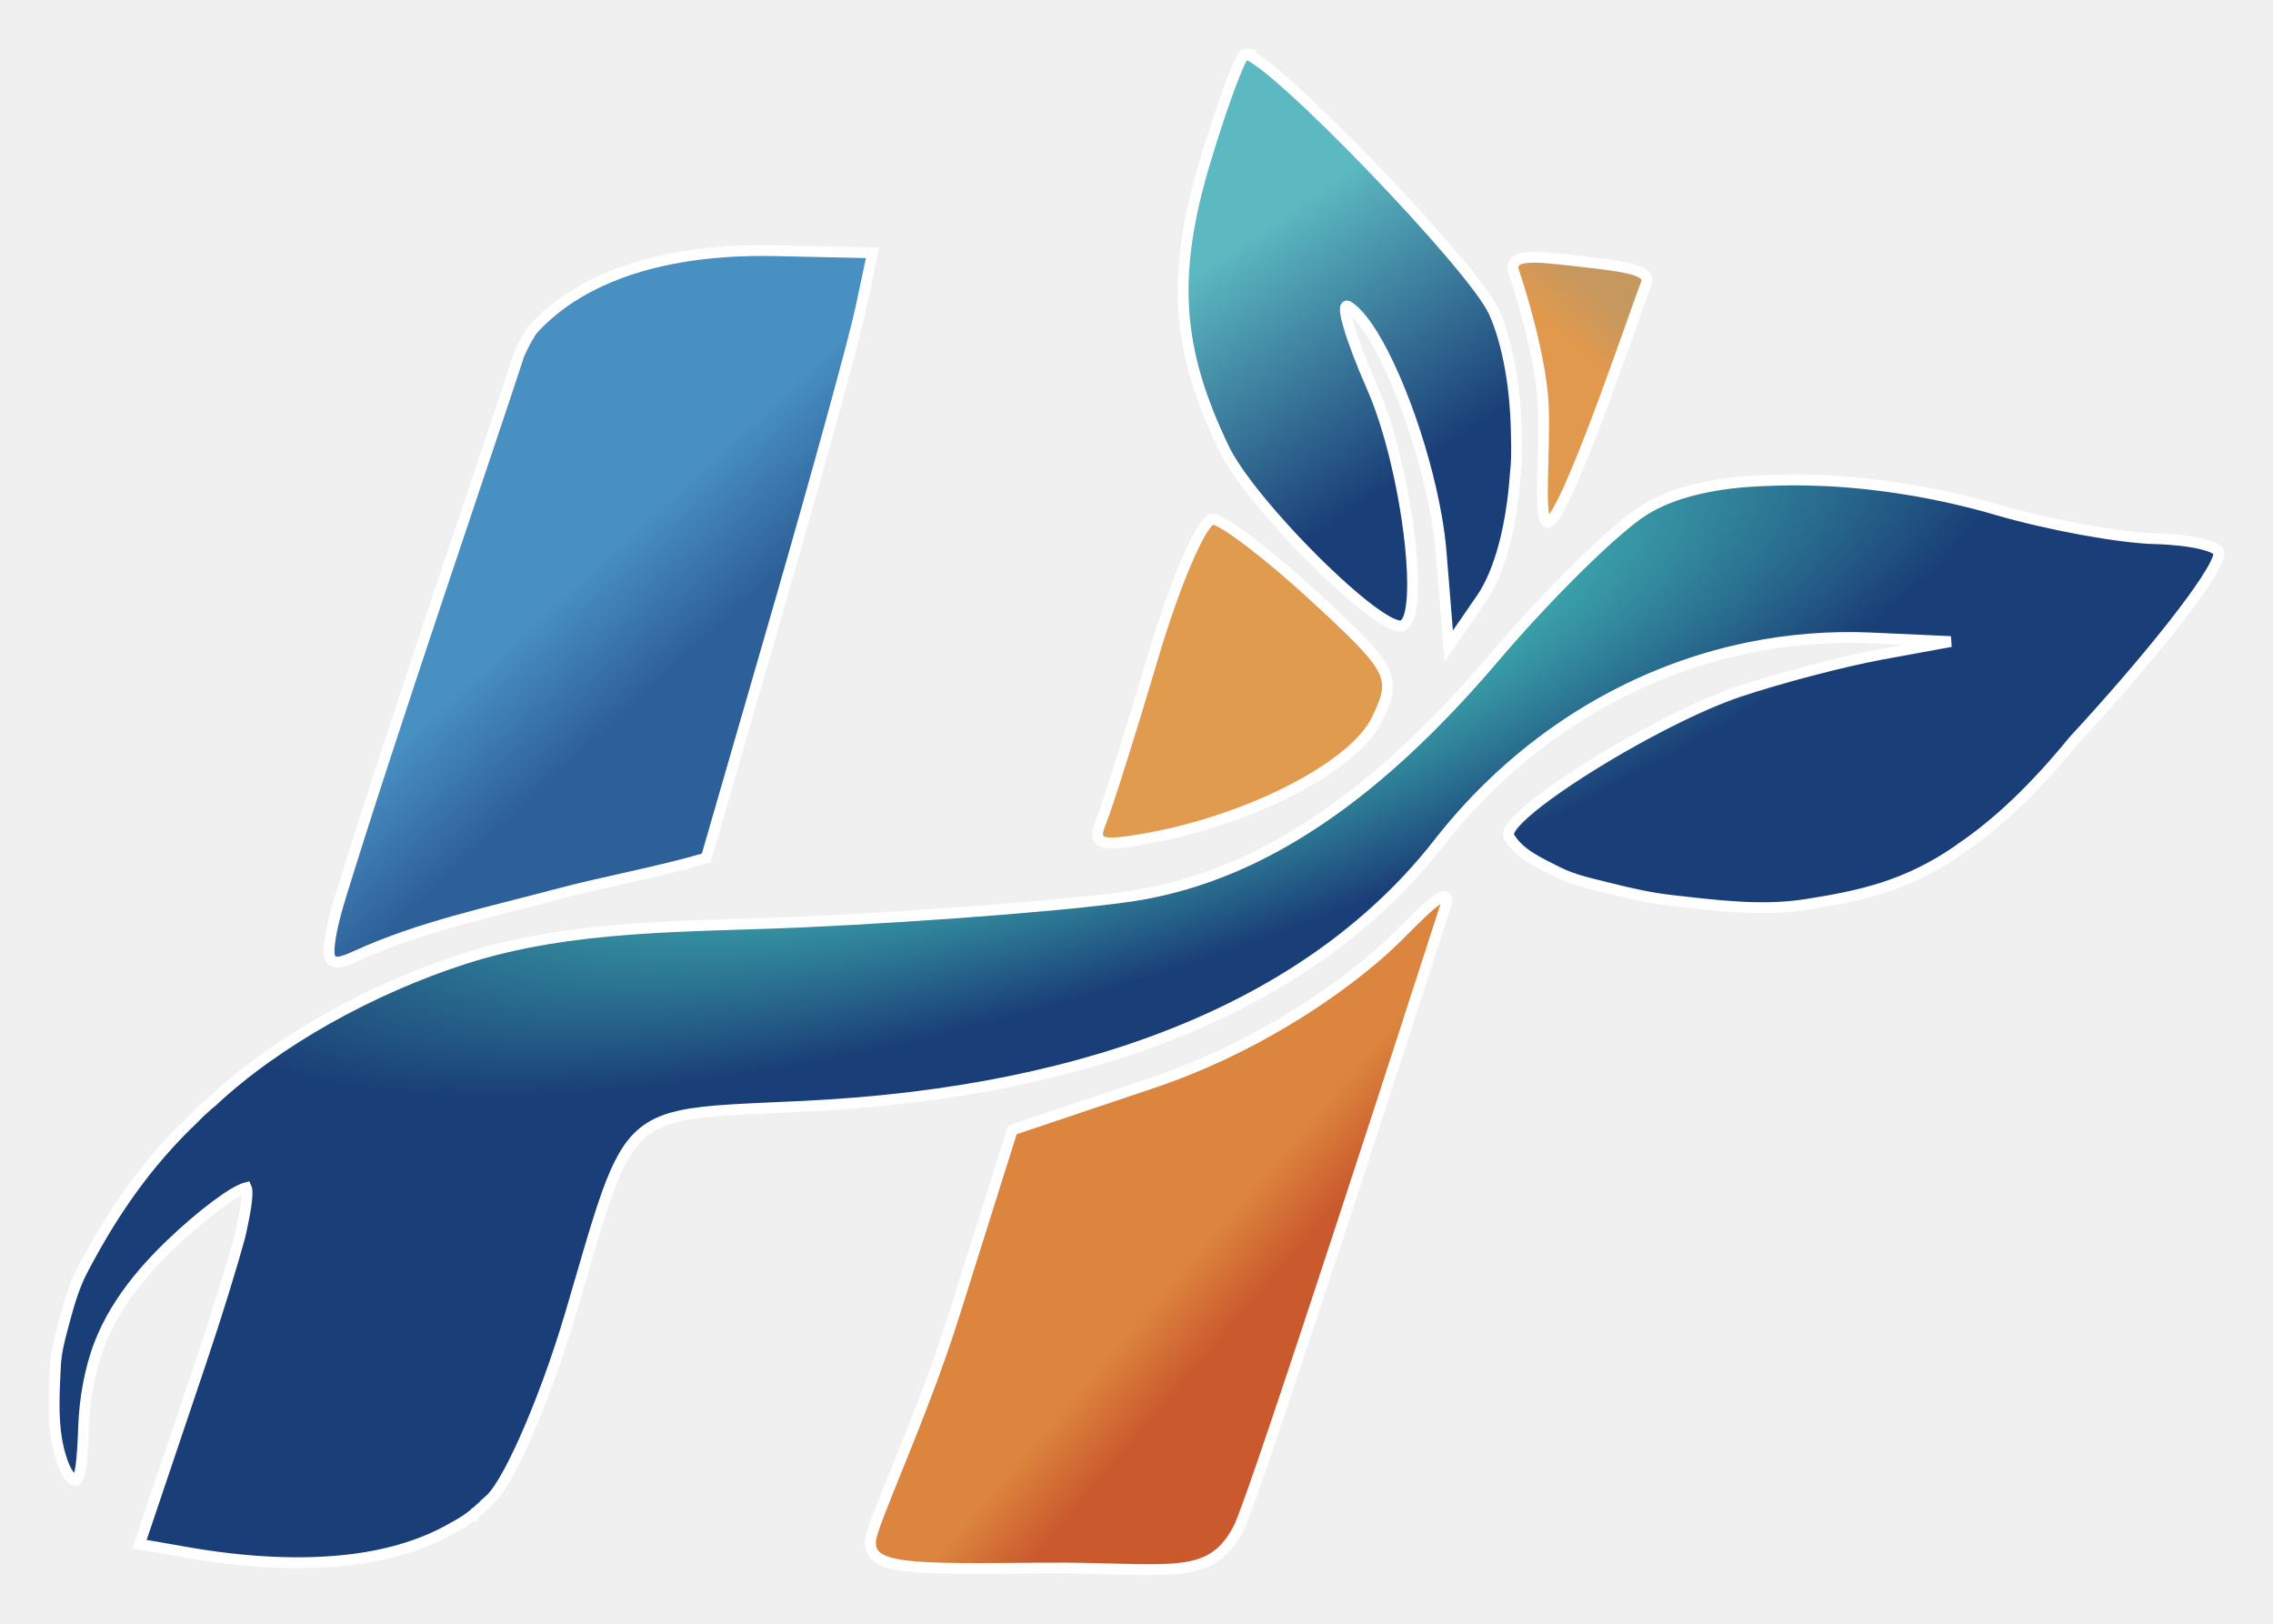
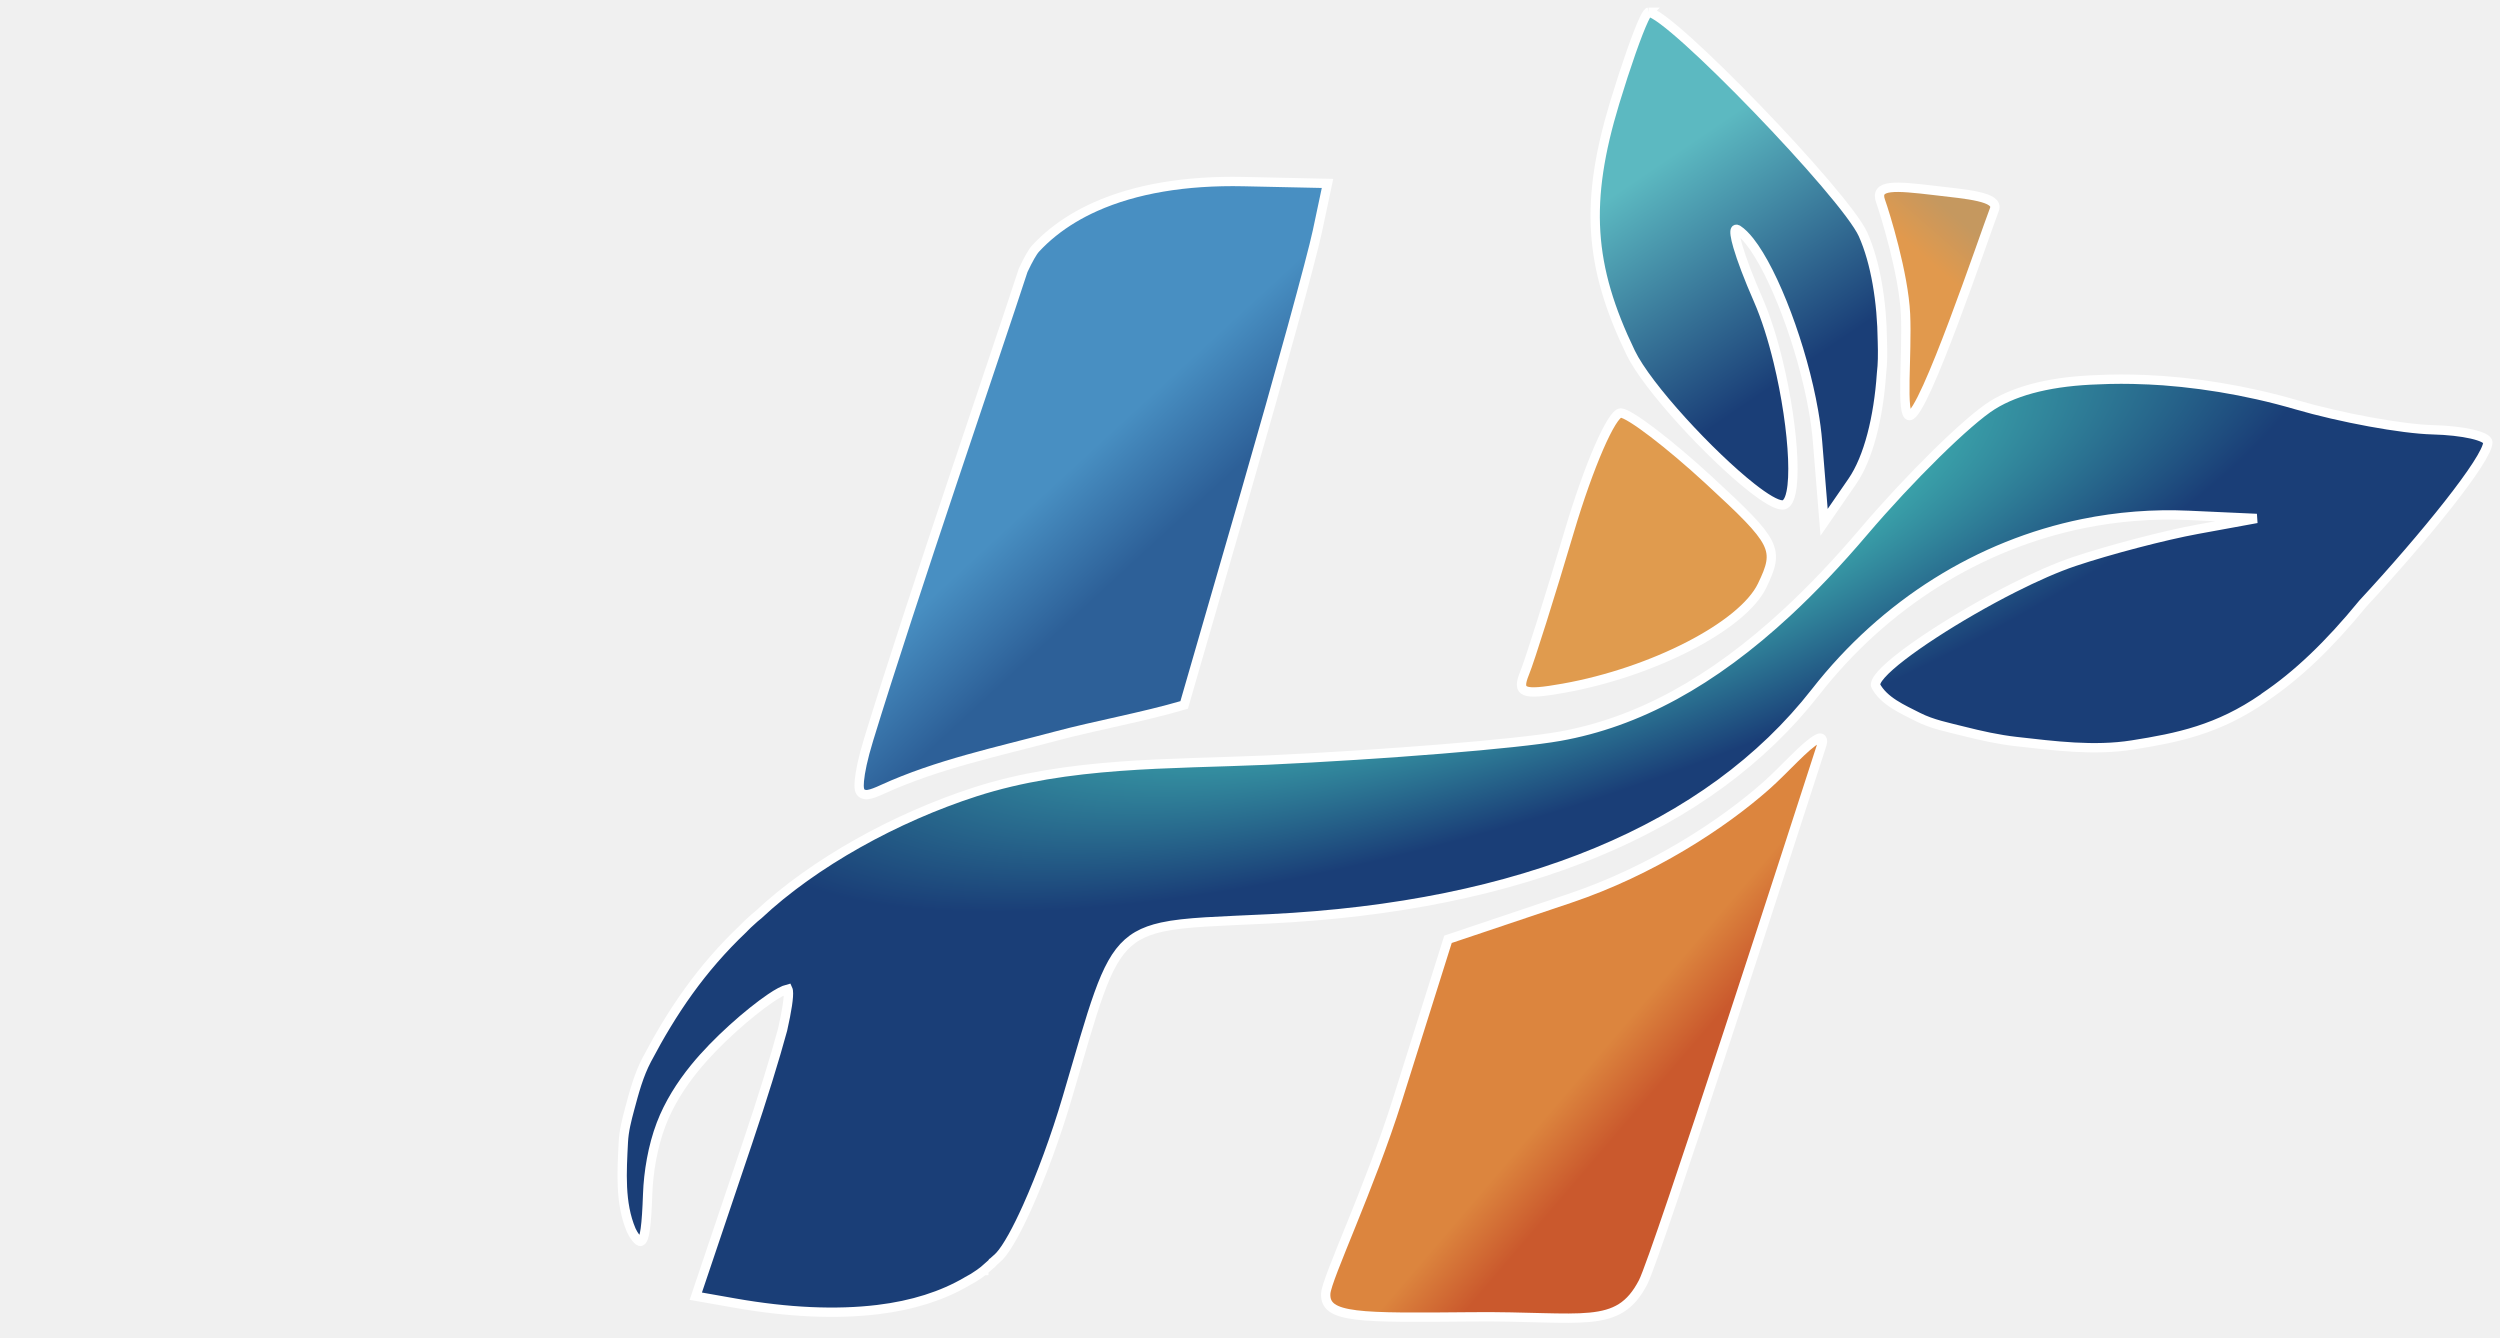
- <svg xmlns="http://www.w3.org/2000/svg" xmlns:xlink="http://www.w3.org/1999/xlink" width="210mm" height="150mm" viewBox="0 0 210 150" version="1.1" id="svg1" xml:space="preserve">
+ <svg xmlns="http://www.w3.org/2000/svg" xmlns:xlink="http://www.w3.org/1999/xlink" width="200mm" height="107mm" viewBox="0 0 200 107" version="1.1" id="svg1" xml:space="preserve">
  <defs id="defs1">
    <linearGradient id="linearGradient2">
      <stop style="stop-color:#1a3e77;stop-opacity:1;" offset="0.325" id="stop1" />
      <stop style="stop-color:#5cb9c1;stop-opacity:1;" offset="1" id="stop2" />
    </linearGradient>
    <linearGradient id="linearGradient208">
      <stop style="stop-color:#2d6098;stop-opacity:1;" offset="0" id="stop207" />
      <stop style="stop-color:#488fc2;stop-opacity:1;" offset="0.905" id="stop208" />
    </linearGradient>
    <linearGradient id="linearGradient204">
      <stop style="stop-color:#40b4b3;stop-opacity:1;" offset="0.421" id="stop204" />
      <stop style="stop-color:#1a3e77;stop-opacity:1;" offset="1" id="stop205" />
    </linearGradient>
    <linearGradient id="linearGradient148">
      <stop style="stop-color:#c5985f;stop-opacity:1;" offset="0" id="stop148" />
      <stop style="stop-color:#e1994d;stop-opacity:1;" offset="1" id="stop149" />
    </linearGradient>
    <linearGradient id="linearGradient145">
      <stop style="stop-color:#dc853e;stop-opacity:1;" offset="0" id="stop144" />
      <stop style="stop-color:#ca592d;stop-opacity:1;" offset="0.494" id="stop145" />
    </linearGradient>
    <linearGradient id="linearGradient131">
      <stop style="stop-color:#294466;stop-opacity:1;" offset="0" id="stop132" />
      <stop style="stop-color:#408bc4;stop-opacity:1" offset="1" id="stop133" />
    </linearGradient>
    <linearGradient xlink:href="#linearGradient131" id="linearGradient133" x1="77.123" y1="215.936" x2="62.03" y2="177.421" gradientUnits="userSpaceOnUse" />
    <linearGradient xlink:href="#linearGradient145" id="linearGradient144" gradientUnits="userSpaceOnUse" x1="103.904" y1="206.027" x2="110.616" y2="211.541" />
    <linearGradient xlink:href="#linearGradient2" id="linearGradient146" gradientUnits="userSpaceOnUse" x1="79.939" y1="201.531" x2="66.254" y2="182.241" />
    <linearGradient xlink:href="#linearGradient208" id="linearGradient147" gradientUnits="userSpaceOnUse" x1="70.867" y1="179.869" x2="65.342" y2="174.109" />
    <linearGradient xlink:href="#linearGradient148" id="linearGradient149" x1="117.36" y1="164.685" x2="115.224" y2="167.253" gradientUnits="userSpaceOnUse" />
    <radialGradient xlink:href="#linearGradient204" id="radialGradient205" cx="139.28" cy="160.351" fx="139.28" fy="160.351" r="59.67" gradientTransform="matrix(0.09631395,0.2687991,-0.8652457,0.310028,214.0671,98.06117)" gradientUnits="userSpaceOnUse" />
  </defs>
-   <g id="layer1" transform="matrix(1.660983,0.03597994,-0.03589133,1.665084,-45.59334,-317.8184)" style="fill:url(#linearGradient133);fill-opacity:1;stroke:#ffffff;stroke-opacity:1;stroke-width:0.601;stroke-dasharray:none">
-     <path style="fill:url(#linearGradient144);fill-opacity:1;stroke:#ffffff;stroke-opacity:1;stroke-width:0.601;stroke-dasharray:none" transform="translate(4.968401,40.8513)" d="m 108.102,197.652 c 0.012,-0.04 0.073,-0.49 -0.312,-0.28 -0.767,0.418 -2.099,2.023 -3.222,3.06 -2.767,2.555 -7.291,5.66 -12.562,7.555 l -7.777,2.797 -3.035,10.389 c -1.669,5.714 -4.32,11.598 -4.359,12.571 -0.064,1.614 2.192,1.524 9.542,1.3 7.084,-0.217 9.367,0.676 10.915,-2.461 0.843,-1.708 9.3,-29.905 10.809,-34.93 z" id="path142" />
-     <path style="fill:#e09b4e;fill-opacity:1;stroke:#ffffff;stroke-opacity:1;stroke-width:0.601;stroke-dasharray:none" transform="translate(4.968401,40.8513)" d="m 94.635,176.674 c -0.583,0.034 -1.986,3.451 -3.135,7.641 -1.157,4.223 -2.371,8.374 -2.698,9.226 -0.499,1.301 -0.097,1.449 2.518,0.926 5.76,-1.152 11.488,-4.26 12.682,-6.881 1.091,-2.394 0.891,-2.77 -3.577,-6.706 -2.603,-2.293 -5.203,-4.186 -5.777,-4.206 -0.004,-1.6e-4 -0.009,-2.6e-4 -0.013,0 z" id="path140" />
-     <path style="fill:url(#radialGradient205);stroke:#ffffff;stroke-opacity:1;stroke-width:0.601;stroke-dasharray:none" transform="translate(4.968401,40.8513)" d="m 128.4,173.796 v 0.002 c -1.039,-0.021 -2.044,9.6e-4 -2.999,0.068 -2.886,0.152 -5.19,0.746 -6.784,1.782 -1.576,1.025 -5.247,4.783 -8.158,8.351 -1.603,1.966 -3.194,3.713 -4.784,5.249 -2.384,2.304 -4.763,4.133 -7.173,5.511 -2.41,1.378 -4.851,2.306 -7.357,2.807 h -0.001 c -2.753,0.55 -11.237,1.423 -18.855,1.94 0,0 -3.45e-4,-1e-5 -5.17e-4,0 -6.293,0.409 -12.801,0.387 -18.761,2.449 -5.069,1.754 -10.298,4.77 -13.832,8.223 -0.073,0.068 -0.157,0.127 -0.229,0.195 -0.147,0.136 -0.292,0.274 -0.435,0.412 -0.069,0.071 -0.137,0.142 -0.205,0.213 -0.029,0.029 -0.053,0.06 -0.082,0.089 -2.666,2.633 -4.47,5.436 -6.032,8.556 -0.501,1 -0.771,2.104 -1.037,3.19 -0.174,0.708 -0.344,1.427 -0.364,2.155 -0.053,1.897 -0.149,3.93 0.634,5.659 0.129,0.285 0.498,0.786 0.633,0.695 0.252,-0.088 0.346,-1.031 0.374,-3.047 0.019,-1.402 0.258,-3.075 0.772,-4.512 0.473,-1.324 1.22,-2.558 2.084,-3.667 1.361,-1.748 3.433,-3.631 4.796,-4.599 0.227,-0.161 0.436,-0.297 0.622,-0.4 0.186,-0.104 0.35,-0.176 0.484,-0.212 0.015,0.03 0.026,0.072 0.034,0.124 0.055,0.364 -0.062,1.254 -0.316,2.502 -0.453,1.818 -1.194,4.416 -2.097,7.292 l -3.132,9.976 2.524,0.388 c 1.729,0.266 3.37,0.416 4.912,0.452 1.542,0.036 2.984,-0.042 4.313,-0.231 2.254,-0.32 4.159,-0.978 5.702,-1.925 0.001,-7.1e-4 0.002,-0.001 0.004,-0.003 0.287,-0.157 0.558,-0.329 0.813,-0.519 0.002,-0.001 0.003,-0.002 0.005,-0.004 0.092,-0.069 0.182,-0.14 0.271,-0.212 l 5.17e-4,-5.2e-4 h 5.17e-4 v -5.2e-4 l 5.17e-4,-5.1e-4 c 8.65e-4,-7.1e-4 0.002,-0.001 0.003,-0.003 0.003,-0.003 0.006,-0.006 0.01,-0.009 0.101,-0.084 0.196,-0.178 0.292,-0.268 0.067,-0.062 0.137,-0.12 0.202,-0.186 l 5.17e-4,-5.2e-4 c 2.29e-4,-1.8e-4 0.001,-8.4e-4 0.002,-0.001 l 5.17e-4,-5.2e-4 v -5.2e-4 c 0.036,-0.037 0.069,-0.079 0.105,-0.117 0.123,-0.121 0.262,-0.231 0.377,-0.359 0.237,-0.264 0.514,-0.7 0.815,-1.268 0.001,-0.003 0.002,-0.004 0.004,-0.005 l 5.17e-4,-0.001 c 0.286,-0.54 0.594,-1.199 0.909,-1.942 0.837,-1.972 1.728,-4.538 2.413,-7.054 0.805,-2.957 1.358,-5.129 1.898,-6.733 0.135,-0.401 0.268,-0.767 0.405,-1.101 0.137,-0.334 0.277,-0.636 0.423,-0.91 0.292,-0.547 0.611,-0.978 0.985,-1.324 0.094,-0.086 0.191,-0.168 0.292,-0.244 0.202,-0.152 0.421,-0.284 0.658,-0.4 0.119,-0.058 0.242,-0.111 0.372,-0.161 0.258,-0.1 0.538,-0.185 0.843,-0.259 1.524,-0.368 3.676,-0.452 6.922,-0.68 4.062,-0.286 7.856,-0.828 11.367,-1.622 1.755,-0.397 3.44,-0.856 5.051,-1.377 1.612,-0.521 3.151,-1.104 4.616,-1.748 2.929,-1.288 5.56,-2.819 7.878,-4.588 1.159,-0.885 2.239,-1.828 3.24,-2.831 1,-1.002 1.921,-2.064 2.759,-3.182 4.347,-5.802 10.375,-9.718 17.024,-11.221 1.108,-0.25 2.234,-0.434 3.372,-0.548 1.138,-0.114 2.287,-0.158 3.445,-0.13 h 5.2e-4 l 4.385,0.104 -3.82,0.783 c -2.101,0.431 -5.653,1.441 -7.892,2.245 -1.126,0.404 -2.479,1.036 -3.876,1.779 -3.492,1.856 -7.255,4.395 -8.412,5.754 -0.145,0.17 -0.248,0.321 -0.306,0.451 -0.012,0.026 -0.021,0.051 -0.028,0.075 -0.008,0.024 -0.014,0.047 -0.018,0.069 -0.001,0.011 -0.004,0.022 -0.005,0.033 -9.9e-4,0.011 -0.002,0.021 -0.002,0.031 0,0.022 -0.007,0.046 0.004,0.066 0.554,0.994 1.762,1.478 2.787,1.97 0.914,0.439 1.935,0.613 2.923,0.84 1.134,0.26 2.281,0.491 3.44,0.596 2.485,0.224 5.03,0.502 7.486,0.061 2.948,-0.529 5.526,-1.122 8.4,-3.194 0.016,-0.012 0.046,-0.044 0.063,-0.056 2.089,-1.469 4.093,-3.458 6.222,-6.173 3.899,-4.383 7.839,-9.475 7.839,-10.546 0,-0.399 -1.613,-0.73 -3.583,-0.736 -1.97,-0.007 -5.946,-0.646 -8.835,-1.421 -3.266,-0.877 -6.683,-1.342 -9.799,-1.407 z" id="path138" />
-     <path style="fill:url(#linearGradient149);fill-opacity:1;stroke:#ffffff;stroke-opacity:1;stroke-width:0.601;stroke-dasharray:none" transform="translate(4.968401,40.8513)" d="m 114.597,161.919 c -2.611,-0.252 -3.907,-0.326 -3.486,0.77 0.3,0.782 1.586,4.627 1.764,7.232 0.175,2.561 -0.169,6.562 0.402,6.521 0.934,-0.067 4.554,-11.627 5.188,-13.391 0.295,-0.822 -1.784,-0.932 -3.868,-1.132 z" id="path136" />
-     <path style="fill:url(#linearGradient147);fill-opacity:1;stroke:#ffffff;stroke-opacity:1;stroke-width:0.601;stroke-dasharray:none" transform="translate(4.968401,40.8513)" d="m 69.996,162.309 c -3.765,0 -6.989,0.624 -9.528,1.823 -1.016,0.48 -1.921,1.051 -2.709,1.711 -0.394,0.33 -0.758,0.683 -1.091,1.057 -0.193,0.216 -0.457,0.708 -0.777,1.423 -1.581,5.229 -6.703,21.212 -9.314,30.411 -0.352,1.241 -0.503,2.102 -0.543,2.67 -0.016,0.227 -0.012,0.419 0.021,0.552 0.035,0.138 0.101,0.203 0.129,0.229 0.083,0.084 0.274,0.104 0.345,0.101 0.034,-0.003 0.07,-0.007 0.108,-0.015 0.228,-0.043 0.529,-0.166 0.915,-0.355 3.479,-1.677 7.314,-2.565 11.015,-3.638 2.755,-0.797 5.549,-1.336 8.315,-2.207 l 3.672,-13.777 c 2.019,-7.577 3.937,-15.174 4.261,-16.881 l 0.59,-3.104 z" id="path135" />
-     <path style="fill:url(#linearGradient146);fill-opacity:1;stroke:#ffffff;stroke-opacity:1;stroke-width:0.601;stroke-dasharray:none" transform="translate(4.968401,40.8513)" d="m 95.88,150.846 -0.001,0.001 c -0.004,6.4e-4 -0.008,0.003 -0.012,0.004 -3.28e-4,1.2e-4 -0.001,9e-4 -0.002,0.001 -0.002,9.4e-4 -0.003,0.002 -0.005,0.003 -0.017,0.011 -0.037,0.031 -0.059,0.06 -0.055,0.074 -0.126,0.208 -0.209,0.394 -0.4,0.892 -1.09,2.977 -1.768,5.391 -0.451,1.607 -0.768,3.069 -0.944,4.445 -0.353,2.753 -0.148,5.161 0.655,7.688 0.402,1.264 0.953,2.558 1.658,3.939 1.121,2.195 5.308,6.496 7.987,8.509 0.893,0.671 1.619,1.087 2.008,1.087 0.012,0 0.023,-2e-5 0.034,-0.001 0.022,-0.003 0.044,-0.007 0.065,-0.012 0.021,-0.007 0.041,-0.015 0.061,-0.025 0.029,-0.015 0.058,-0.035 0.084,-0.059 0.053,-0.049 0.101,-0.114 0.143,-0.196 0.042,-0.082 0.079,-0.18 0.11,-0.292 0.021,-0.075 0.039,-0.157 0.055,-0.244 0.098,-0.526 0.114,-1.273 0.059,-2.155 -0.109,-1.764 -0.499,-4.071 -1.076,-6.239 -0.384,-1.445 -0.851,-2.828 -1.373,-3.949 -0.647,-1.39 -1.13,-2.589 -1.385,-3.399 -0.096,-0.304 -0.16,-0.554 -0.189,-0.739 -0.014,-0.092 -0.02,-0.168 -0.017,-0.226 0.001,-0.02 0.004,-0.038 0.007,-0.053 0.001,-0.008 0.003,-0.015 0.005,-0.022 0.004,-0.013 0.01,-0.025 0.016,-0.035 0.003,-0.005 0.007,-0.009 0.011,-0.013 l 5.1e-4,-5.2e-4 5.2e-4,-5.2e-4 c 0.001,-0.001 0.003,-0.002 0.005,-0.004 0.002,-9.9e-4 0.004,-0.003 0.006,-0.005 3e-4,-2e-4 7.1e-4,-8.7e-4 10e-4,-0.001 0.026,-0.016 0.061,-0.013 0.106,0.011 0.008,0.004 0.016,0.009 0.024,0.013 0.247,0.153 0.509,0.401 0.78,0.728 1.624,1.962 3.554,6.763 4.355,10.835 0.134,0.679 0.236,1.337 0.3,1.959 l 0.535,5.182 1.765,-2.677 c 0.508,-0.771 0.908,-1.811 1.197,-3.009 0.145,-0.599 0.261,-1.236 0.35,-1.899 0.089,-0.663 0.151,-1.35 0.183,-2.048 0.031,-0.336 0.046,-0.657 0.046,-0.959 0,-0.379 -0.012,-0.756 -0.033,-1.129 -0.021,-0.639 -0.066,-1.276 -0.134,-1.9 -0.068,-0.623 -0.161,-1.233 -0.277,-1.819 -0.232,-1.172 -0.56,-2.249 -0.985,-3.145 -0.075,-0.157 -0.191,-0.348 -0.342,-0.571 -0.151,-0.222 -0.337,-0.474 -0.554,-0.751 -0.434,-0.554 -0.991,-1.21 -1.629,-1.924 -1.276,-1.43 -2.88,-3.1 -4.489,-4.693 -1.609,-1.592 -3.222,-3.106 -4.517,-4.222 -0.648,-0.558 -1.216,-1.016 -1.664,-1.335 -0.224,-0.159 -0.418,-0.284 -0.577,-0.368 -0.119,-0.064 -0.219,-0.105 -0.297,-0.121 -0.013,-0.003 -0.026,-0.005 -0.037,-0.007 -0.012,-10e-4 -0.023,-0.003 -0.034,-0.003 -9.85e-4,0 -0.003,-4e-5 -0.005,0 z" id="path22" />
+   <g id="layer1" transform="matrix(1.239526,0.0268504,-0.02678426,1.242586,12.01753,-239.929)" style="fill:url(#linearGradient133);fill-opacity:1;stroke:#ffffff;stroke-width:0.601;stroke-dasharray:none;stroke-opacity:1">
+     <path style="fill:url(#linearGradient144);fill-opacity:1;stroke:#ffffff;stroke-width:0.601;stroke-dasharray:none;stroke-opacity:1" transform="translate(4.968401,40.8513)" d="m 108.102,197.652 c 0.012,-0.04 0.073,-0.49 -0.312,-0.28 -0.767,0.418 -2.099,2.023 -3.222,3.06 -2.767,2.555 -7.291,5.66 -12.562,7.555 l -7.777,2.797 -3.035,10.389 c -1.669,5.714 -4.32,11.598 -4.359,12.571 -0.064,1.614 2.192,1.524 9.542,1.3 7.084,-0.217 9.367,0.676 10.915,-2.461 0.843,-1.708 9.3,-29.905 10.809,-34.93 z" id="path142" />
+     <path style="fill:#e09b4e;fill-opacity:1;stroke:#ffffff;stroke-width:0.601;stroke-dasharray:none;stroke-opacity:1" transform="translate(4.968401,40.8513)" d="m 94.635,176.674 c -0.583,0.034 -1.986,3.451 -3.135,7.641 -1.157,4.223 -2.371,8.374 -2.698,9.226 -0.499,1.301 -0.097,1.449 2.518,0.926 5.76,-1.152 11.488,-4.26 12.682,-6.881 1.091,-2.394 0.891,-2.77 -3.577,-6.706 -2.603,-2.293 -5.203,-4.186 -5.777,-4.206 -0.004,-1.6e-4 -0.009,-2.6e-4 -0.013,0 z" id="path140" />
+     <path style="fill:url(#radialGradient205);stroke:#ffffff;stroke-width:0.601;stroke-dasharray:none;stroke-opacity:1" transform="translate(4.968401,40.8513)" d="m 128.4,173.796 v 0.002 c -1.039,-0.021 -2.044,9.6e-4 -2.999,0.068 -2.886,0.152 -5.19,0.746 -6.784,1.782 -1.576,1.025 -5.247,4.783 -8.158,8.351 -1.603,1.966 -3.194,3.713 -4.784,5.249 -2.384,2.304 -4.763,4.133 -7.173,5.511 -2.41,1.378 -4.851,2.306 -7.357,2.807 h -0.001 c -2.753,0.55 -11.237,1.423 -18.855,1.94 0,0 -3.45e-4,-1e-5 -5.17e-4,0 -6.293,0.409 -12.801,0.387 -18.761,2.449 -5.069,1.754 -10.298,4.77 -13.832,8.223 -0.073,0.068 -0.157,0.127 -0.229,0.195 -0.147,0.136 -0.292,0.274 -0.435,0.412 -0.069,0.071 -0.137,0.142 -0.205,0.213 -0.029,0.029 -0.053,0.06 -0.082,0.089 -2.666,2.633 -4.47,5.436 -6.032,8.556 -0.501,1 -0.771,2.104 -1.037,3.19 -0.174,0.708 -0.344,1.427 -0.364,2.155 -0.053,1.897 -0.149,3.93 0.634,5.659 0.129,0.285 0.498,0.786 0.633,0.695 0.252,-0.088 0.346,-1.031 0.374,-3.047 0.019,-1.402 0.258,-3.075 0.772,-4.512 0.473,-1.324 1.22,-2.558 2.084,-3.667 1.361,-1.748 3.433,-3.631 4.796,-4.599 0.227,-0.161 0.436,-0.297 0.622,-0.4 0.186,-0.104 0.35,-0.176 0.484,-0.212 0.015,0.03 0.026,0.072 0.034,0.124 0.055,0.364 -0.062,1.254 -0.316,2.502 -0.453,1.818 -1.194,4.416 -2.097,7.292 l -3.132,9.976 2.524,0.388 c 1.729,0.266 3.37,0.416 4.912,0.452 1.542,0.036 2.984,-0.042 4.313,-0.231 2.254,-0.32 4.159,-0.978 5.702,-1.925 0.001,-7.1e-4 0.002,-0.001 0.004,-0.003 0.287,-0.157 0.558,-0.329 0.813,-0.519 0.002,-0.001 0.003,-0.002 0.005,-0.004 0.092,-0.069 0.182,-0.14 0.271,-0.212 l 5.17e-4,-5.2e-4 h 5.17e-4 v -5.2e-4 l 5.17e-4,-5.1e-4 c 8.65e-4,-7.1e-4 0.002,-0.001 0.003,-0.003 0.003,-0.003 0.006,-0.006 0.01,-0.009 0.101,-0.084 0.196,-0.178 0.292,-0.268 0.067,-0.062 0.137,-0.12 0.202,-0.186 l 5.17e-4,-5.2e-4 c 2.29e-4,-1.8e-4 0.001,-8.4e-4 0.002,-0.001 l 5.17e-4,-5.2e-4 v -5.2e-4 c 0.036,-0.037 0.069,-0.079 0.105,-0.117 0.123,-0.121 0.262,-0.231 0.377,-0.359 0.237,-0.264 0.514,-0.7 0.815,-1.268 0.001,-0.003 0.002,-0.004 0.004,-0.005 l 5.17e-4,-0.001 c 0.286,-0.54 0.594,-1.199 0.909,-1.942 0.837,-1.972 1.728,-4.538 2.413,-7.054 0.805,-2.957 1.358,-5.129 1.898,-6.733 0.135,-0.401 0.268,-0.767 0.405,-1.101 0.137,-0.334 0.277,-0.636 0.423,-0.91 0.292,-0.547 0.611,-0.978 0.985,-1.324 0.094,-0.086 0.191,-0.168 0.292,-0.244 0.202,-0.152 0.421,-0.284 0.658,-0.4 0.119,-0.058 0.242,-0.111 0.372,-0.161 0.258,-0.1 0.538,-0.185 0.843,-0.259 1.524,-0.368 3.676,-0.452 6.922,-0.68 4.062,-0.286 7.856,-0.828 11.367,-1.622 1.755,-0.397 3.44,-0.856 5.051,-1.377 1.612,-0.521 3.151,-1.104 4.616,-1.748 2.929,-1.288 5.56,-2.819 7.878,-4.588 1.159,-0.885 2.239,-1.828 3.24,-2.831 1,-1.002 1.921,-2.064 2.759,-3.182 4.347,-5.802 10.375,-9.718 17.024,-11.221 1.108,-0.25 2.234,-0.434 3.372,-0.548 1.138,-0.114 2.287,-0.158 3.445,-0.13 h 5.2e-4 l 4.385,0.104 -3.82,0.783 c -2.101,0.431 -5.653,1.441 -7.892,2.245 -1.126,0.404 -2.479,1.036 -3.876,1.779 -3.492,1.856 -7.255,4.395 -8.412,5.754 -0.145,0.17 -0.248,0.321 -0.306,0.451 -0.012,0.026 -0.021,0.051 -0.028,0.075 -0.008,0.024 -0.014,0.047 -0.018,0.069 -0.001,0.011 -0.004,0.022 -0.005,0.033 -9.9e-4,0.011 -0.002,0.021 -0.002,0.031 0,0.022 -0.007,0.046 0.004,0.066 0.554,0.994 1.762,1.478 2.787,1.97 0.914,0.439 1.935,0.613 2.923,0.84 1.134,0.26 2.281,0.491 3.44,0.596 2.485,0.224 5.03,0.502 7.486,0.061 2.948,-0.529 5.526,-1.122 8.4,-3.194 0.016,-0.012 0.046,-0.044 0.063,-0.056 2.089,-1.469 4.093,-3.458 6.222,-6.173 3.899,-4.383 7.839,-9.475 7.839,-10.546 0,-0.399 -1.613,-0.73 -3.583,-0.736 -1.97,-0.007 -5.946,-0.646 -8.835,-1.421 -3.266,-0.877 -6.683,-1.342 -9.799,-1.407 z" id="path138" />
+     <path style="fill:url(#linearGradient149);fill-opacity:1;stroke:#ffffff;stroke-width:0.601;stroke-dasharray:none;stroke-opacity:1" transform="translate(4.968401,40.8513)" d="m 114.597,161.919 c -2.611,-0.252 -3.907,-0.326 -3.486,0.77 0.3,0.782 1.586,4.627 1.764,7.232 0.175,2.561 -0.169,6.562 0.402,6.521 0.934,-0.067 4.554,-11.627 5.188,-13.391 0.295,-0.822 -1.784,-0.932 -3.868,-1.132 z" id="path136" />
+     <path style="fill:url(#linearGradient147);fill-opacity:1;stroke:#ffffff;stroke-width:0.601;stroke-dasharray:none;stroke-opacity:1" transform="translate(4.968401,40.8513)" d="m 69.996,162.309 c -3.765,0 -6.989,0.624 -9.528,1.823 -1.016,0.48 -1.921,1.051 -2.709,1.711 -0.394,0.33 -0.758,0.683 -1.091,1.057 -0.193,0.216 -0.457,0.708 -0.777,1.423 -1.581,5.229 -6.703,21.212 -9.314,30.411 -0.352,1.241 -0.503,2.102 -0.543,2.67 -0.016,0.227 -0.012,0.419 0.021,0.552 0.035,0.138 0.101,0.203 0.129,0.229 0.083,0.084 0.274,0.104 0.345,0.101 0.034,-0.003 0.07,-0.007 0.108,-0.015 0.228,-0.043 0.529,-0.166 0.915,-0.355 3.479,-1.677 7.314,-2.565 11.015,-3.638 2.755,-0.797 5.549,-1.336 8.315,-2.207 l 3.672,-13.777 c 2.019,-7.577 3.937,-15.174 4.261,-16.881 l 0.59,-3.104 z" id="path135" />
+     <path style="fill:url(#linearGradient146);fill-opacity:1;stroke:#ffffff;stroke-width:0.601;stroke-dasharray:none;stroke-opacity:1" transform="translate(4.968401,40.8513)" d="m 95.88,150.846 -0.001,0.001 c -0.004,6.4e-4 -0.008,0.003 -0.012,0.004 -3.28e-4,1.2e-4 -0.001,9e-4 -0.002,0.001 -0.002,9.4e-4 -0.003,0.002 -0.005,0.003 -0.017,0.011 -0.037,0.031 -0.059,0.06 -0.055,0.074 -0.126,0.208 -0.209,0.394 -0.4,0.892 -1.09,2.977 -1.768,5.391 -0.451,1.607 -0.768,3.069 -0.944,4.445 -0.353,2.753 -0.148,5.161 0.655,7.688 0.402,1.264 0.953,2.558 1.658,3.939 1.121,2.195 5.308,6.496 7.987,8.509 0.893,0.671 1.619,1.087 2.008,1.087 0.012,0 0.023,-2e-5 0.034,-0.001 0.022,-0.003 0.044,-0.007 0.065,-0.012 0.021,-0.007 0.041,-0.015 0.061,-0.025 0.029,-0.015 0.058,-0.035 0.084,-0.059 0.053,-0.049 0.101,-0.114 0.143,-0.196 0.042,-0.082 0.079,-0.18 0.11,-0.292 0.021,-0.075 0.039,-0.157 0.055,-0.244 0.098,-0.526 0.114,-1.273 0.059,-2.155 -0.109,-1.764 -0.499,-4.071 -1.076,-6.239 -0.384,-1.445 -0.851,-2.828 -1.373,-3.949 -0.647,-1.39 -1.13,-2.589 -1.385,-3.399 -0.096,-0.304 -0.16,-0.554 -0.189,-0.739 -0.014,-0.092 -0.02,-0.168 -0.017,-0.226 0.001,-0.02 0.004,-0.038 0.007,-0.053 0.001,-0.008 0.003,-0.015 0.005,-0.022 0.004,-0.013 0.01,-0.025 0.016,-0.035 0.003,-0.005 0.007,-0.009 0.011,-0.013 l 5.1e-4,-5.2e-4 5.2e-4,-5.2e-4 c 0.001,-0.001 0.003,-0.002 0.005,-0.004 0.002,-9.9e-4 0.004,-0.003 0.006,-0.005 3e-4,-2e-4 7.1e-4,-8.7e-4 10e-4,-0.001 0.026,-0.016 0.061,-0.013 0.106,0.011 0.008,0.004 0.016,0.009 0.024,0.013 0.247,0.153 0.509,0.401 0.78,0.728 1.624,1.962 3.554,6.763 4.355,10.835 0.134,0.679 0.236,1.337 0.3,1.959 l 0.535,5.182 1.765,-2.677 c 0.508,-0.771 0.908,-1.811 1.197,-3.009 0.145,-0.599 0.261,-1.236 0.35,-1.899 0.089,-0.663 0.151,-1.35 0.183,-2.048 0.031,-0.336 0.046,-0.657 0.046,-0.959 0,-0.379 -0.012,-0.756 -0.033,-1.129 -0.021,-0.639 -0.066,-1.276 -0.134,-1.9 -0.068,-0.623 -0.161,-1.233 -0.277,-1.819 -0.232,-1.172 -0.56,-2.249 -0.985,-3.145 -0.075,-0.157 -0.191,-0.348 -0.342,-0.571 -0.151,-0.222 -0.337,-0.474 -0.554,-0.751 -0.434,-0.554 -0.991,-1.21 -1.629,-1.924 -1.276,-1.43 -2.88,-3.1 -4.489,-4.693 -1.609,-1.592 -3.222,-3.106 -4.517,-4.222 -0.648,-0.558 -1.216,-1.016 -1.664,-1.335 -0.224,-0.159 -0.418,-0.284 -0.577,-0.368 -0.119,-0.064 -0.219,-0.105 -0.297,-0.121 -0.013,-0.003 -0.026,-0.005 -0.037,-0.007 -0.012,-10e-4 -0.023,-0.003 -0.034,-0.003 -9.85e-4,0 -0.003,-4e-5 -0.005,0 z" id="path22" />
  </g>
</svg>
